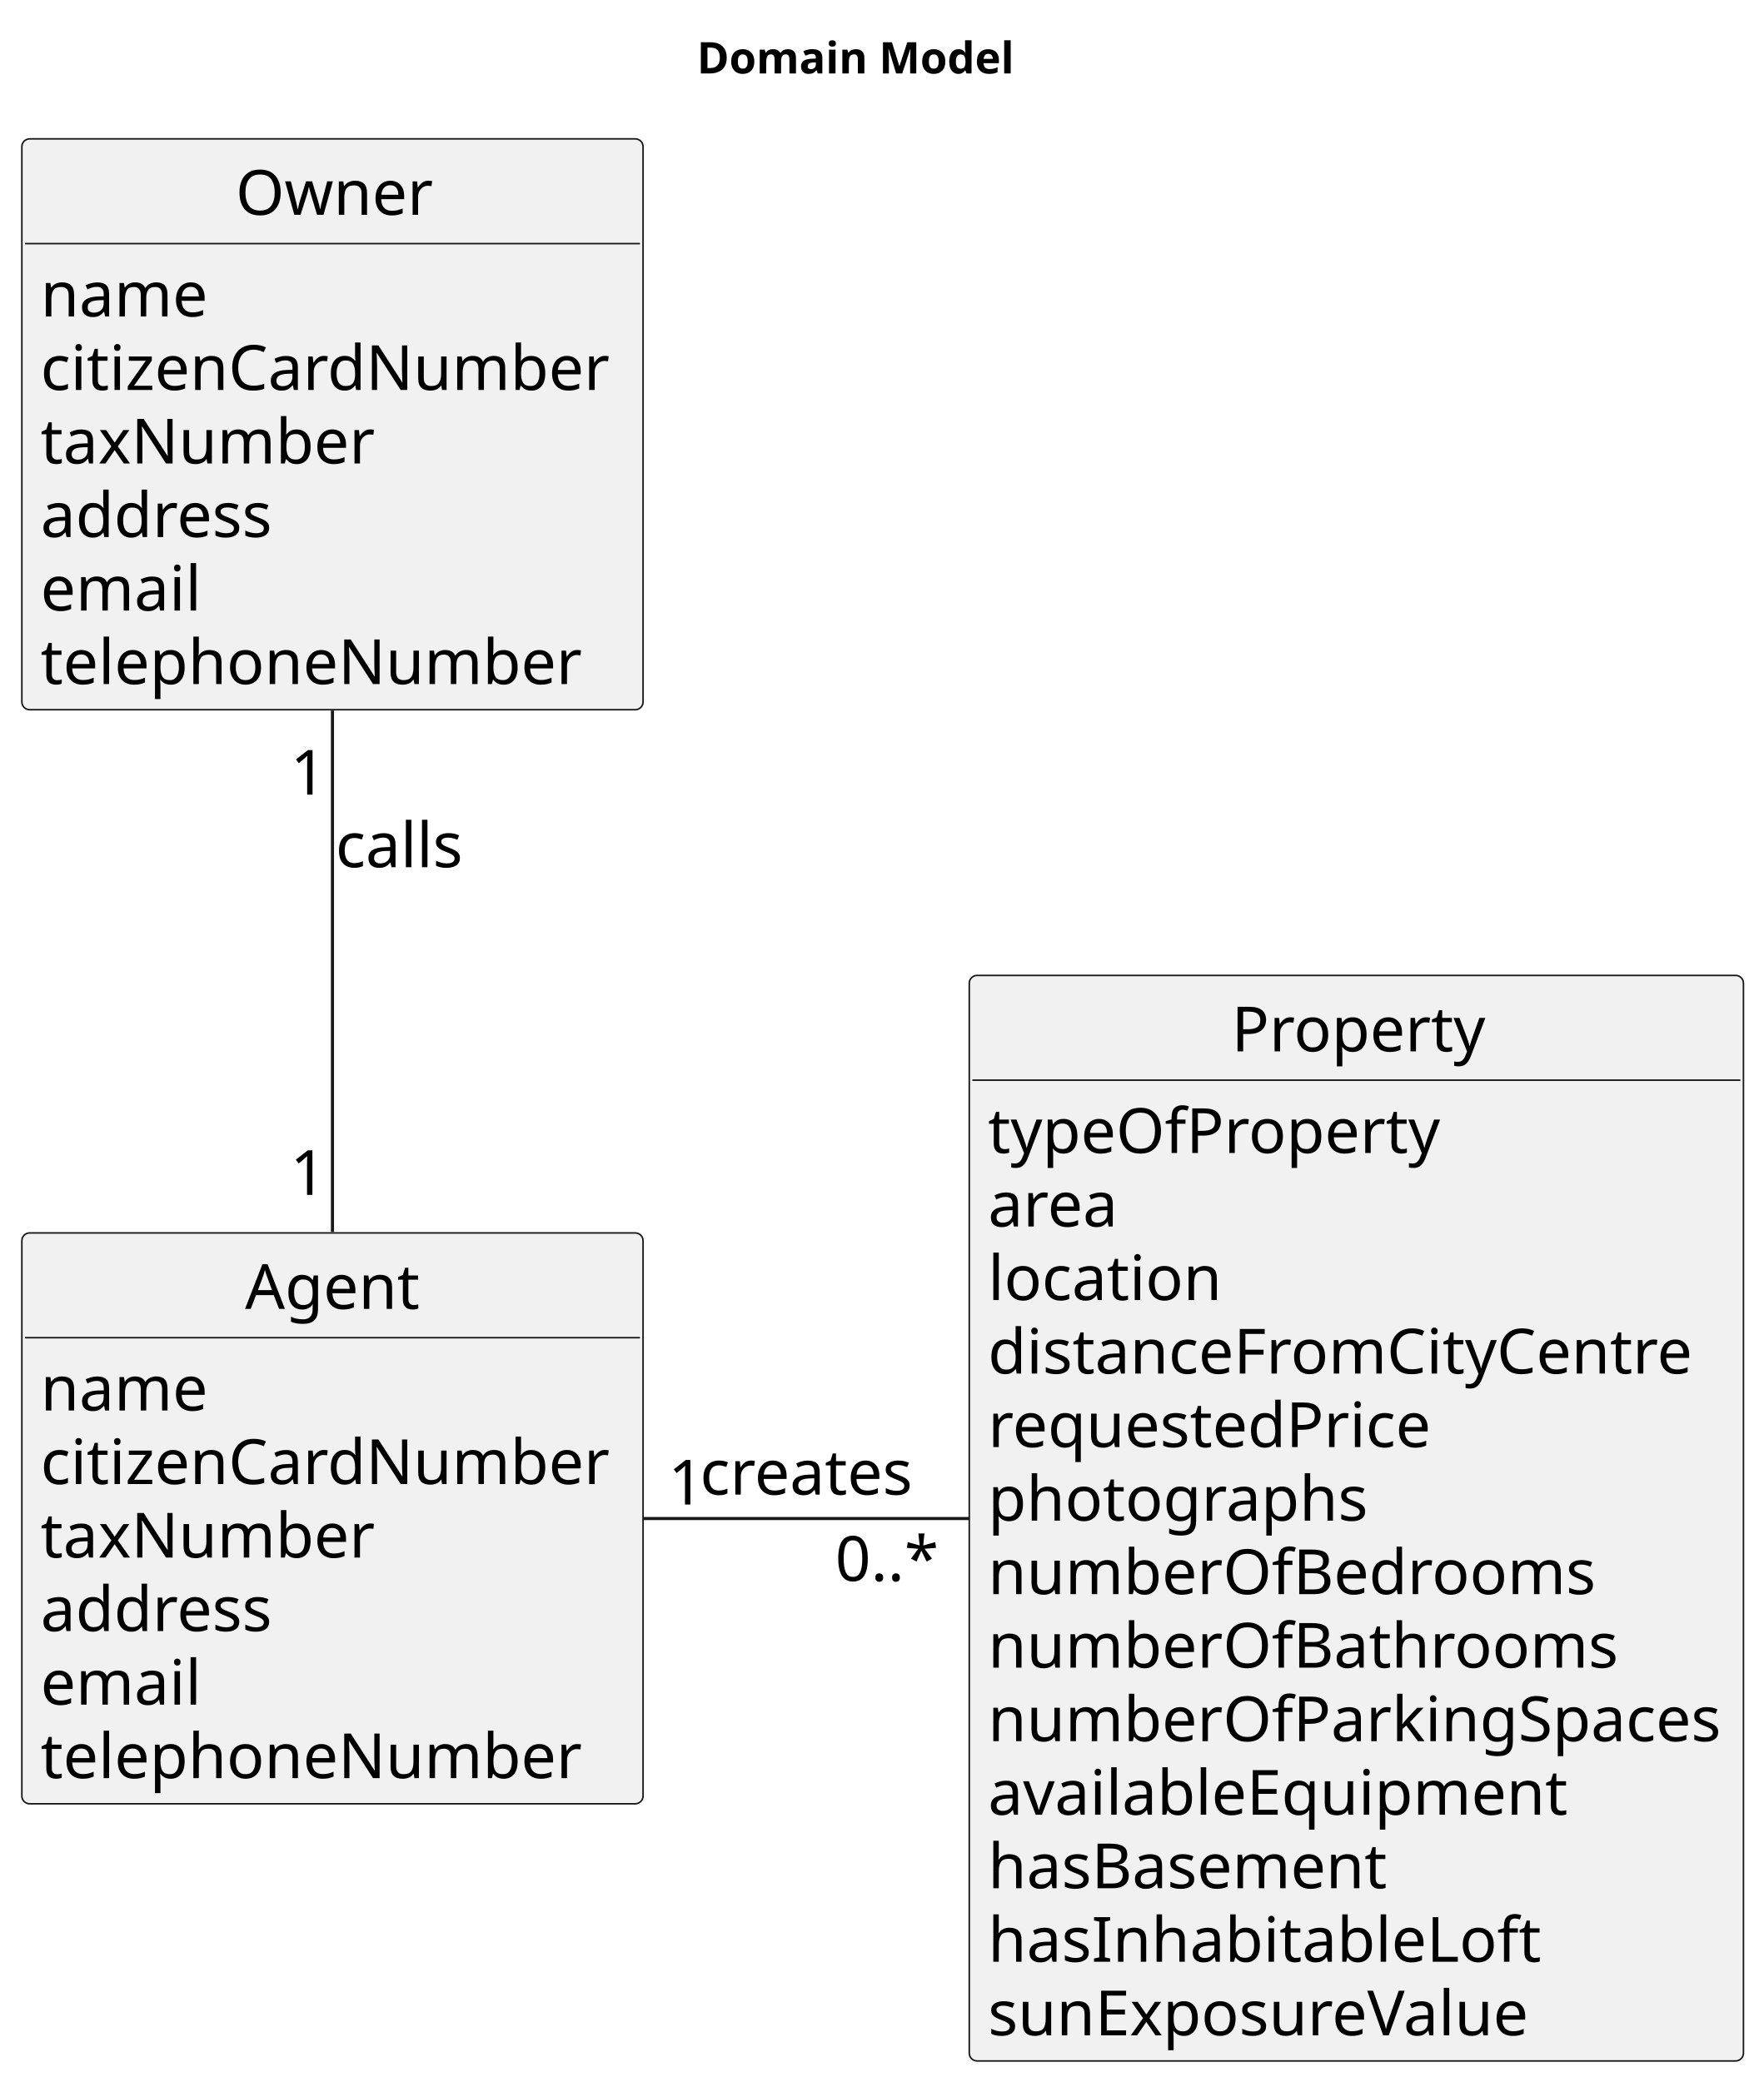
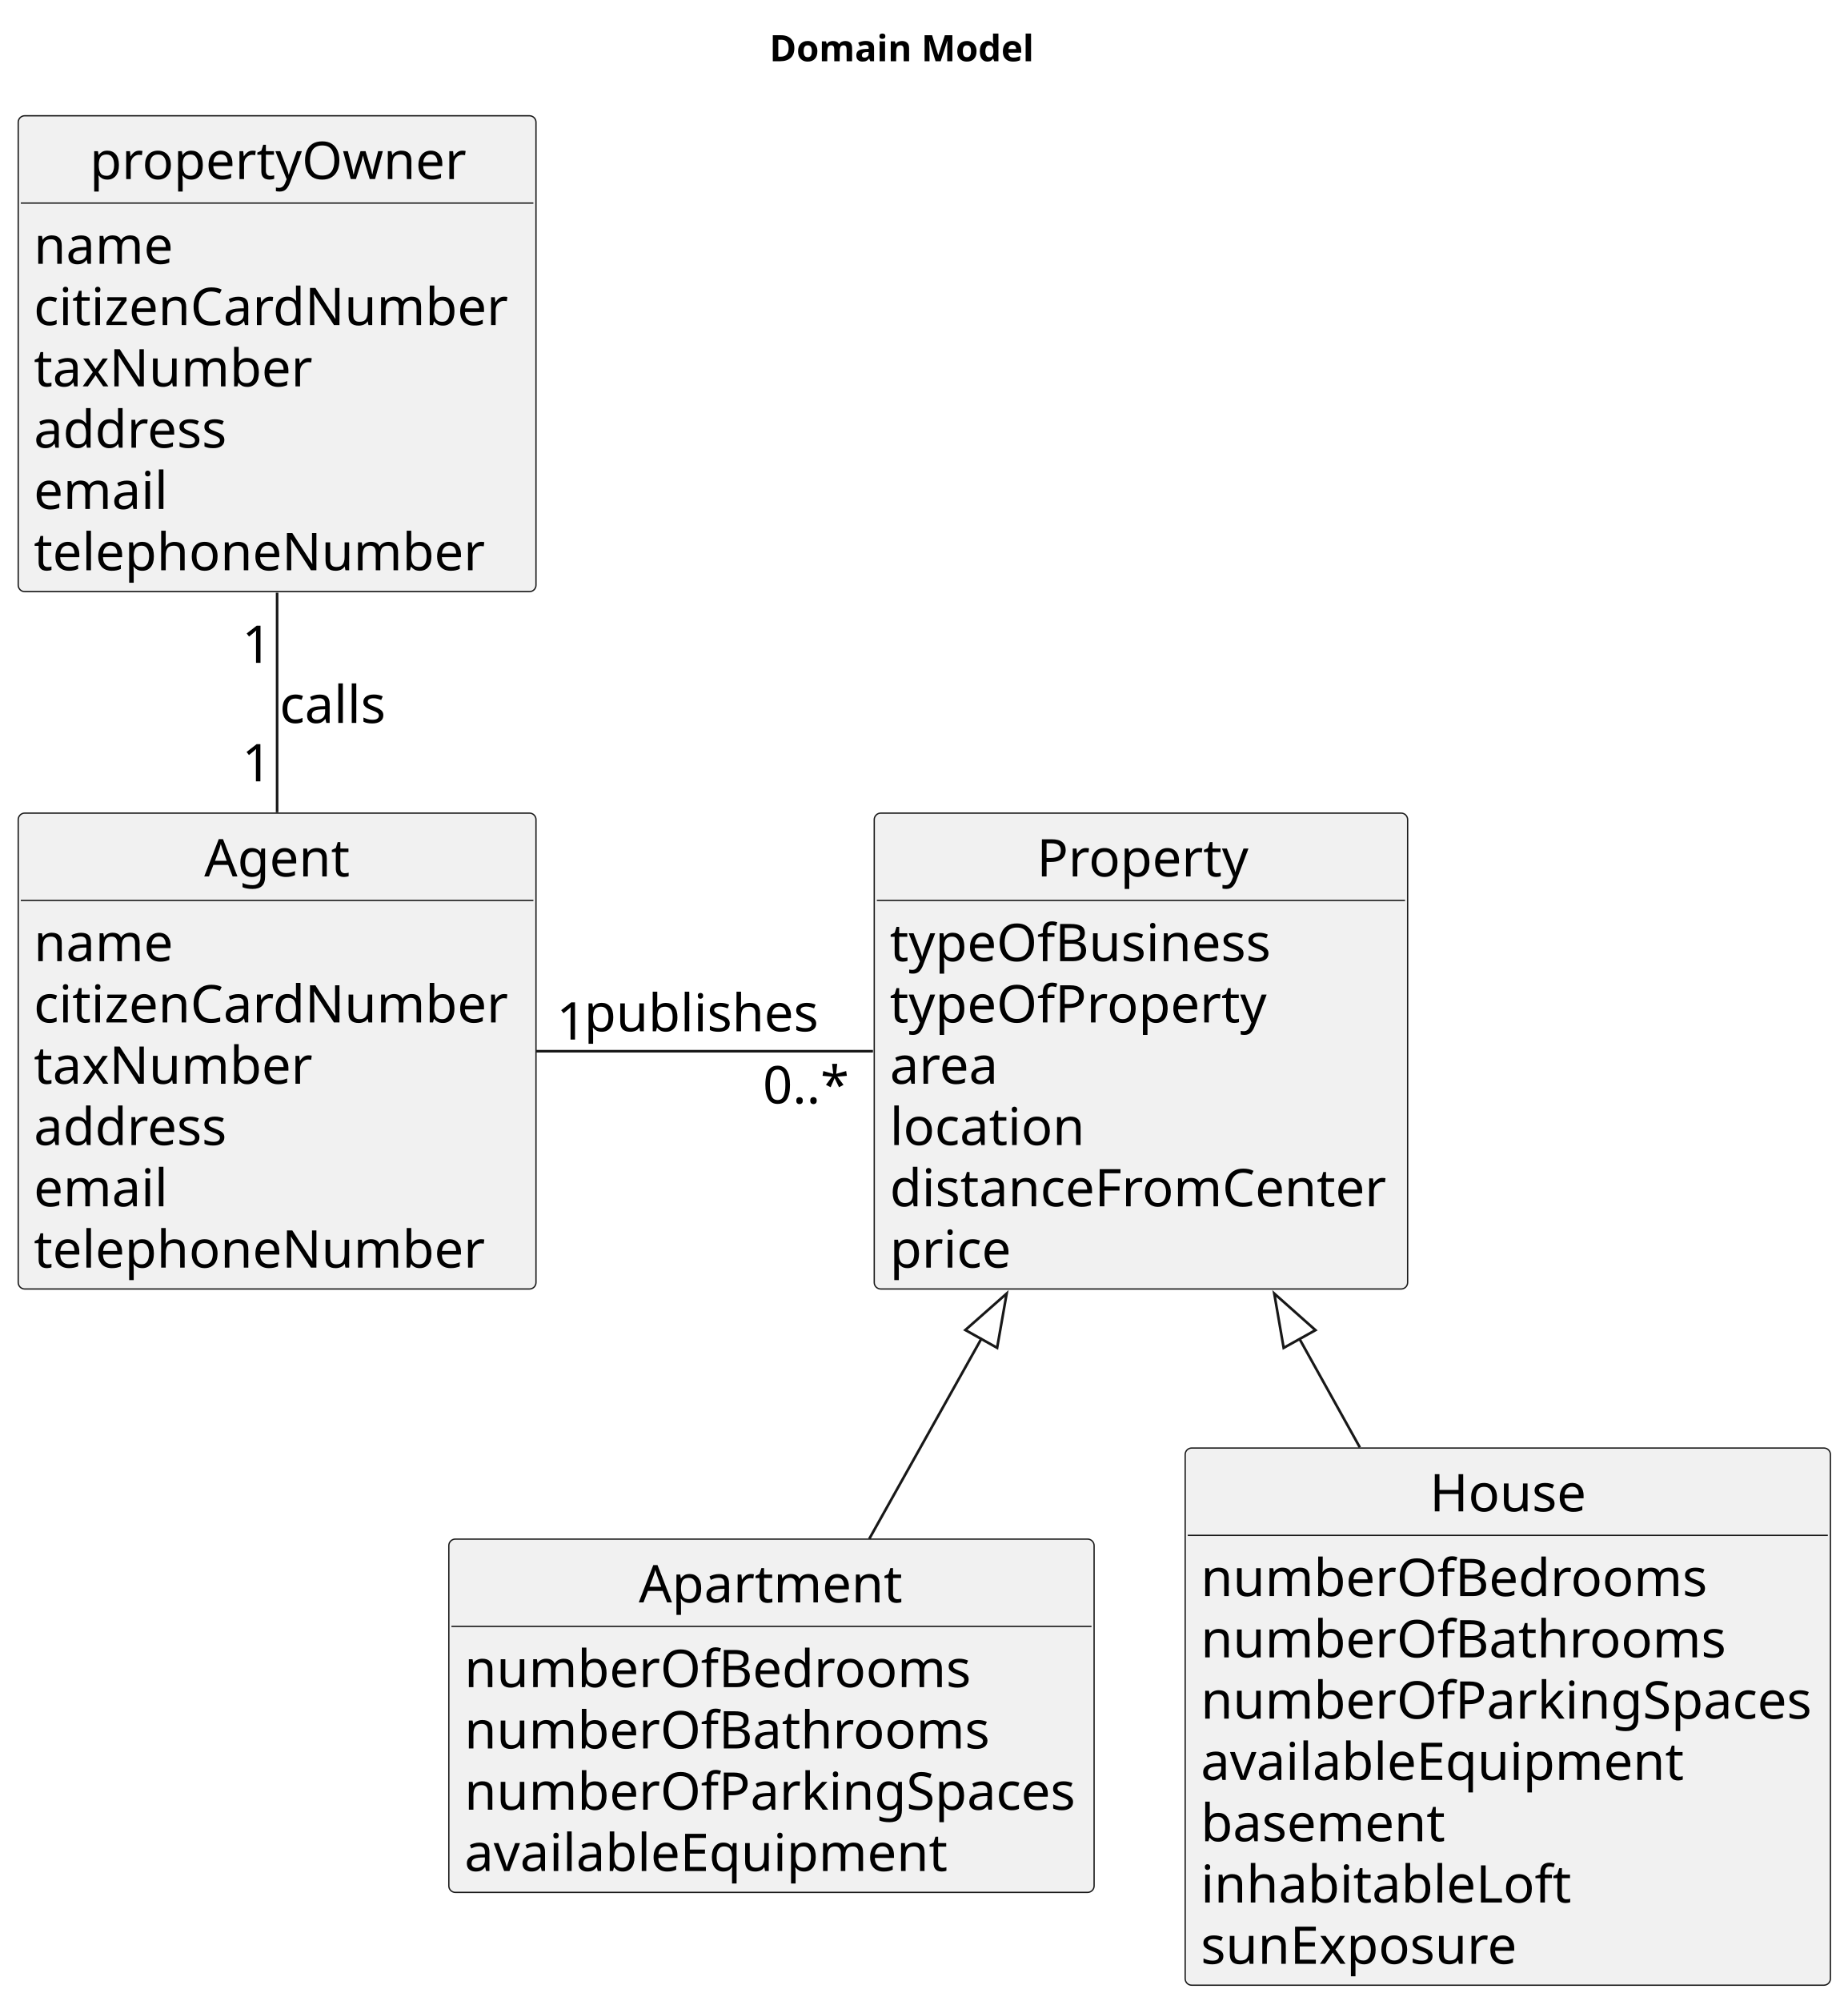
- <svg xmlns="http://www.w3.org/2000/svg" contentStyleType="text/css" height="667px" preserveAspectRatio="none" style="width:565px;height:667px;background:#FFFFFF;" version="1.1" viewBox="0 0 565 667" width="565px" zoomAndPan="magnify">
+ <svg xmlns="http://www.w3.org/2000/svg" contentStyleType="text/css" height="769px" preserveAspectRatio="none" style="width:710px;height:769px;background:#FFFFFF;" version="1.1" viewBox="0 0 710 769" width="710px" zoomAndPan="magnify">
  <defs />
  <g>
-     <text fill="#000000" font-family="sans-serif" font-size="14" font-weight="bold" lengthAdjust="spacing" textLength="105" x="223.25" y="23.535">Domain Model</text>
-     <g id="elem_Owner">
-       <rect codeLine="10" fill="#F1F1F1" height="182.883" id="Owner" rx="2.5" ry="2.5" style="stroke:#181818;stroke-width:0.5;" width="199" x="7" y="44.488" />
-       <text fill="#000000" font-family="sans-serif" font-size="20" lengthAdjust="spacing" textLength="62" x="75.5" y="68.824">Owner</text>
+     <text fill="#000000" font-family="sans-serif" font-size="14" font-weight="bold" lengthAdjust="spacing" textLength="105" x="295.75" y="23.535">Domain Model</text>
+     <g id="elem_propertyOwner">
+       <rect codeLine="10" fill="#F1F1F1" height="182.883" id="propertyOwner" rx="2.5" ry="2.5" style="stroke:#181818;stroke-width:0.5;" width="199" x="7" y="44.488" />
+       <text fill="#000000" font-family="sans-serif" font-size="20" lengthAdjust="spacing" textLength="144" x="34.5" y="68.824">propertyOwner</text>
      <line style="stroke:#181818;stroke-width:0.5;" x1="8" x2="205" y1="78.043" y2="78.043" />
      <text fill="#000000" font-family="sans-serif" font-size="20" lengthAdjust="spacing" textLength="53" x="13" y="101.379">name</text>
      <text fill="#000000" font-family="sans-serif" font-size="20" lengthAdjust="spacing" textLength="187" x="13" y="124.934">citizenCardNumber</text>
      <text fill="#000000" font-family="sans-serif" font-size="20" lengthAdjust="spacing" textLength="108" x="13" y="148.488">taxNumber</text>
      <text fill="#000000" font-family="sans-serif" font-size="20" lengthAdjust="spacing" textLength="76" x="13" y="172.043">address</text>
      <text fill="#000000" font-family="sans-serif" font-size="20" lengthAdjust="spacing" textLength="53" x="13" y="195.598">email</text>
      <text fill="#000000" font-family="sans-serif" font-size="20" lengthAdjust="spacing" textLength="173" x="13" y="219.152">telephoneNumber</text>
    </g>
    <g id="elem_Agent">
-       <rect codeLine="19" fill="#F1F1F1" height="182.883" id="Agent" rx="2.5" ry="2.5" style="stroke:#181818;stroke-width:0.5;" width="199" x="7" y="394.988" />
-       <text fill="#000000" font-family="sans-serif" font-size="20" lengthAdjust="spacing" textLength="56" x="78.5" y="419.324">Agent</text>
-       <line style="stroke:#181818;stroke-width:0.5;" x1="8" x2="205" y1="428.543" y2="428.543" />
-       <text fill="#000000" font-family="sans-serif" font-size="20" lengthAdjust="spacing" textLength="53" x="13" y="451.879">name</text>
-       <text fill="#000000" font-family="sans-serif" font-size="20" lengthAdjust="spacing" textLength="187" x="13" y="475.434">citizenCardNumber</text>
-       <text fill="#000000" font-family="sans-serif" font-size="20" lengthAdjust="spacing" textLength="108" x="13" y="498.988">taxNumber</text>
-       <text fill="#000000" font-family="sans-serif" font-size="20" lengthAdjust="spacing" textLength="76" x="13" y="522.543">address</text>
-       <text fill="#000000" font-family="sans-serif" font-size="20" lengthAdjust="spacing" textLength="53" x="13" y="546.098">email</text>
-       <text fill="#000000" font-family="sans-serif" font-size="20" lengthAdjust="spacing" textLength="173" x="13" y="569.652">telephoneNumber</text>
+       <rect codeLine="19" fill="#F1F1F1" height="182.883" id="Agent" rx="2.5" ry="2.5" style="stroke:#181818;stroke-width:0.5;" width="199" x="7" y="312.488" />
+       <text fill="#000000" font-family="sans-serif" font-size="20" lengthAdjust="spacing" textLength="56" x="78.5" y="336.824">Agent</text>
+       <line style="stroke:#181818;stroke-width:0.5;" x1="8" x2="205" y1="346.043" y2="346.043" />
+       <text fill="#000000" font-family="sans-serif" font-size="20" lengthAdjust="spacing" textLength="53" x="13" y="369.379">name</text>
+       <text fill="#000000" font-family="sans-serif" font-size="20" lengthAdjust="spacing" textLength="187" x="13" y="392.934">citizenCardNumber</text>
+       <text fill="#000000" font-family="sans-serif" font-size="20" lengthAdjust="spacing" textLength="108" x="13" y="416.488">taxNumber</text>
+       <text fill="#000000" font-family="sans-serif" font-size="20" lengthAdjust="spacing" textLength="76" x="13" y="440.043">address</text>
+       <text fill="#000000" font-family="sans-serif" font-size="20" lengthAdjust="spacing" textLength="53" x="13" y="463.598">email</text>
+       <text fill="#000000" font-family="sans-serif" font-size="20" lengthAdjust="spacing" textLength="173" x="13" y="487.152">telephoneNumber</text>
    </g>
    <g id="elem_Property">
-       <rect codeLine="28" fill="#F1F1F1" height="347.766" id="Property" rx="2.5" ry="2.5" style="stroke:#181818;stroke-width:0.5;" width="248" x="310.5" y="312.488" />
-       <text fill="#000000" font-family="sans-serif" font-size="20" lengthAdjust="spacing" textLength="80" x="394.5" y="336.824">Property</text>
-       <line style="stroke:#181818;stroke-width:0.5;" x1="311.5" x2="557.5" y1="346.043" y2="346.043" />
-       <text fill="#000000" font-family="sans-serif" font-size="20" lengthAdjust="spacing" textLength="144" x="316.5" y="369.379">typeOfProperty</text>
-       <text fill="#000000" font-family="sans-serif" font-size="20" lengthAdjust="spacing" textLength="41" x="316.5" y="392.934">area</text>
-       <text fill="#000000" font-family="sans-serif" font-size="20" lengthAdjust="spacing" textLength="76" x="316.5" y="416.488">location</text>
-       <text fill="#000000" font-family="sans-serif" font-size="20" lengthAdjust="spacing" textLength="230" x="316.5" y="440.043">distanceFromCityCentre</text>
-       <text fill="#000000" font-family="sans-serif" font-size="20" lengthAdjust="spacing" textLength="142" x="316.5" y="463.598">requestedPrice</text>
-       <text fill="#000000" font-family="sans-serif" font-size="20" lengthAdjust="spacing" textLength="122" x="316.5" y="487.152">photographs</text>
-       <text fill="#000000" font-family="sans-serif" font-size="20" lengthAdjust="spacing" textLength="195" x="316.5" y="510.707">numberOfBedrooms</text>
-       <text fill="#000000" font-family="sans-serif" font-size="20" lengthAdjust="spacing" textLength="201" x="316.5" y="534.262">numberOfBathrooms</text>
-       <text fill="#000000" font-family="sans-serif" font-size="20" lengthAdjust="spacing" textLength="236" x="316.5" y="557.816">numberOfParkingSpaces</text>
-       <text fill="#000000" font-family="sans-serif" font-size="20" lengthAdjust="spacing" textLength="189" x="316.5" y="581.371">availableEquipment</text>
-       <text fill="#000000" font-family="sans-serif" font-size="20" lengthAdjust="spacing" textLength="126" x="316.5" y="604.926">hasBasement</text>
-       <text fill="#000000" font-family="sans-serif" font-size="20" lengthAdjust="spacing" textLength="178" x="316.5" y="628.481">hasInhabitableLoft</text>
-       <text fill="#000000" font-family="sans-serif" font-size="20" lengthAdjust="spacing" textLength="176" x="316.5" y="652.035">sunExposureValue</text>
+       <rect codeLine="44" fill="#F1F1F1" height="182.883" id="Property" rx="2.5" ry="2.5" style="stroke:#181818;stroke-width:0.5;" width="205" x="336" y="312.488" />
+       <text fill="#000000" font-family="sans-serif" font-size="20" lengthAdjust="spacing" textLength="80" x="398.5" y="336.824">Property</text>
+       <line style="stroke:#181818;stroke-width:0.5;" x1="337" x2="540" y1="346.043" y2="346.043" />
+       <text fill="#000000" font-family="sans-serif" font-size="20" lengthAdjust="spacing" textLength="147" x="342" y="369.379">typeOfBusiness</text>
+       <text fill="#000000" font-family="sans-serif" font-size="20" lengthAdjust="spacing" textLength="144" x="342" y="392.934">typeOfProperty</text>
+       <text fill="#000000" font-family="sans-serif" font-size="20" lengthAdjust="spacing" textLength="41" x="342" y="416.488">area</text>
+       <text fill="#000000" font-family="sans-serif" font-size="20" lengthAdjust="spacing" textLength="76" x="342" y="440.043">location</text>
+       <text fill="#000000" font-family="sans-serif" font-size="20" lengthAdjust="spacing" textLength="193" x="342" y="463.598">distanceFromCenter</text>
+       <text fill="#000000" font-family="sans-serif" font-size="20" lengthAdjust="spacing" textLength="48" x="342" y="487.152">price</text>
    </g>
-     <g id="link_Owner_Agent">
-       <path codeLine="44" d="M106.5,227.638 C106.5,279.068 106.5,343.228 106.5,394.678 " fill="none" id="Owner-Agent" style="stroke:#181818;stroke-width:1.0;" />
+     <g id="elem_Apartment">
+       <rect codeLine="53" fill="#F1F1F1" height="135.773" id="Apartment" rx="2.5" ry="2.5" style="stroke:#181818;stroke-width:0.5;" width="248" x="172.5" y="591.488" />
+       <text fill="#000000" font-family="sans-serif" font-size="20" lengthAdjust="spacing" textLength="102" x="245.5" y="615.824">Apartment</text>
+       <line style="stroke:#181818;stroke-width:0.5;" x1="173.5" x2="419.5" y1="625.043" y2="625.043" />
+       <text fill="#000000" font-family="sans-serif" font-size="20" lengthAdjust="spacing" textLength="195" x="178.5" y="648.379">numberOfBedrooms</text>
+       <text fill="#000000" font-family="sans-serif" font-size="20" lengthAdjust="spacing" textLength="201" x="178.5" y="671.934">numberOfBathrooms</text>
+       <text fill="#000000" font-family="sans-serif" font-size="20" lengthAdjust="spacing" textLength="236" x="178.5" y="695.488">numberOfParkingSpaces</text>
+       <text fill="#000000" font-family="sans-serif" font-size="20" lengthAdjust="spacing" textLength="189" x="178.5" y="719.043">availableEquipment</text>
+     </g>
+     <g id="elem_House">
+       <rect codeLine="60" fill="#F1F1F1" height="206.438" id="House" rx="2.5" ry="2.5" style="stroke:#181818;stroke-width:0.5;" width="248" x="455.5" y="556.488" />
+       <text fill="#000000" font-family="sans-serif" font-size="20" lengthAdjust="spacing" textLength="60" x="549.5" y="580.824">House</text>
+       <line style="stroke:#181818;stroke-width:0.5;" x1="456.5" x2="702.5" y1="590.043" y2="590.043" />
+       <text fill="#000000" font-family="sans-serif" font-size="20" lengthAdjust="spacing" textLength="195" x="461.5" y="613.379">numberOfBedrooms</text>
+       <text fill="#000000" font-family="sans-serif" font-size="20" lengthAdjust="spacing" textLength="201" x="461.5" y="636.934">numberOfBathrooms</text>
+       <text fill="#000000" font-family="sans-serif" font-size="20" lengthAdjust="spacing" textLength="236" x="461.5" y="660.488">numberOfParkingSpaces</text>
+       <text fill="#000000" font-family="sans-serif" font-size="20" lengthAdjust="spacing" textLength="189" x="461.5" y="684.043">availableEquipment</text>
+       <text fill="#000000" font-family="sans-serif" font-size="20" lengthAdjust="spacing" textLength="94" x="461.5" y="707.598">basement</text>
+       <text fill="#000000" font-family="sans-serif" font-size="20" lengthAdjust="spacing" textLength="145" x="461.5" y="731.152">inhabitableLoft</text>
+       <text fill="#000000" font-family="sans-serif" font-size="20" lengthAdjust="spacing" textLength="123" x="461.5" y="754.707">sunExposure</text>
+     </g>
+     <g id="link_propertyOwner_Agent">
+       <path codeLine="74" d="M106.5,227.788 C106.5,255.028 106.5,284.908 106.5,312.148 " fill="none" id="propertyOwner-Agent" style="stroke:#181818;stroke-width:1.0;" />
      <text fill="#000000" font-family="sans-serif" font-size="20" lengthAdjust="spacing" textLength="43" x="107.5" y="277.824">calls</text>
-       <text fill="#000000" font-family="sans-serif" font-size="20" lengthAdjust="spacing" textLength="13" x="93.023" y="254.574">1</text>
-       <text fill="#000000" font-family="sans-serif" font-size="20" lengthAdjust="spacing" textLength="13" x="92.982" y="382.808">1</text>
+       <text fill="#000000" font-family="sans-serif" font-size="20" lengthAdjust="spacing" textLength="13" x="93.023" y="254.735">1</text>
+       <text fill="#000000" font-family="sans-serif" font-size="20" lengthAdjust="spacing" textLength="13" x="92.982" y="300.276">1</text>
    </g>
    <g id="link_Agent_Property">
-       <path codeLine="45" d="M206.25,486.488 C239.04,486.488 275.91,486.488 310.29,486.488 " fill="none" id="Agent-Property" style="stroke:#181818;stroke-width:1.0;" />
-       <text fill="#000000" font-family="sans-serif" font-size="20" lengthAdjust="spacing" textLength="68" x="224.25" y="478.824">creates</text>
-       <text fill="#000000" font-family="sans-serif" font-size="20" lengthAdjust="spacing" textLength="13" x="214.053" y="482.004">1</text>
-       <text fill="#000000" font-family="sans-serif" font-size="20" lengthAdjust="spacing" textLength="35" x="267.54" y="506.475">0..*</text>
+       <path codeLine="75" d="M206.11,403.988 C246.99,403.988 294.29,403.988 335.51,403.988 " fill="none" id="Agent-Property" style="stroke:#181818;stroke-width:1.0;" />
+       <text fill="#000000" font-family="sans-serif" font-size="20" lengthAdjust="spacing" textLength="93" x="224.5" y="396.324">publishes</text>
+       <text fill="#000000" font-family="sans-serif" font-size="20" lengthAdjust="spacing" textLength="13" x="213.903" y="399.504">1</text>
+       <text fill="#000000" font-family="sans-serif" font-size="20" lengthAdjust="spacing" textLength="35" x="293.168" y="424.046">0..*</text>
+     </g>
+     <g id="link_Property_House">
+       <path codeLine="76" d="M499.4,514.478 C507.12,528.348 514.99,542.508 522.64,556.258 " fill="none" id="Property-backto-House" style="stroke:#181818;stroke-width:1.0;" />
+       <polygon fill="none" points="493.35,517.998,489.74,497.118,505.58,511.188,493.35,517.998" style="stroke:#181818;stroke-width:1.0;" />
+     </g>
+     <g id="link_Property_Apartment">
+       <path codeLine="77" d="M377.33,514.198 C362.62,540.438 347.35,567.708 334.09,591.388 " fill="none" id="Property-backto-Apartment" style="stroke:#181818;stroke-width:1.0;" />
+       <polygon fill="none" points="371.01,511.138,386.9,497.108,383.23,517.978,371.01,511.138" style="stroke:#181818;stroke-width:1.0;" />
    </g>
  </g>
</svg>
